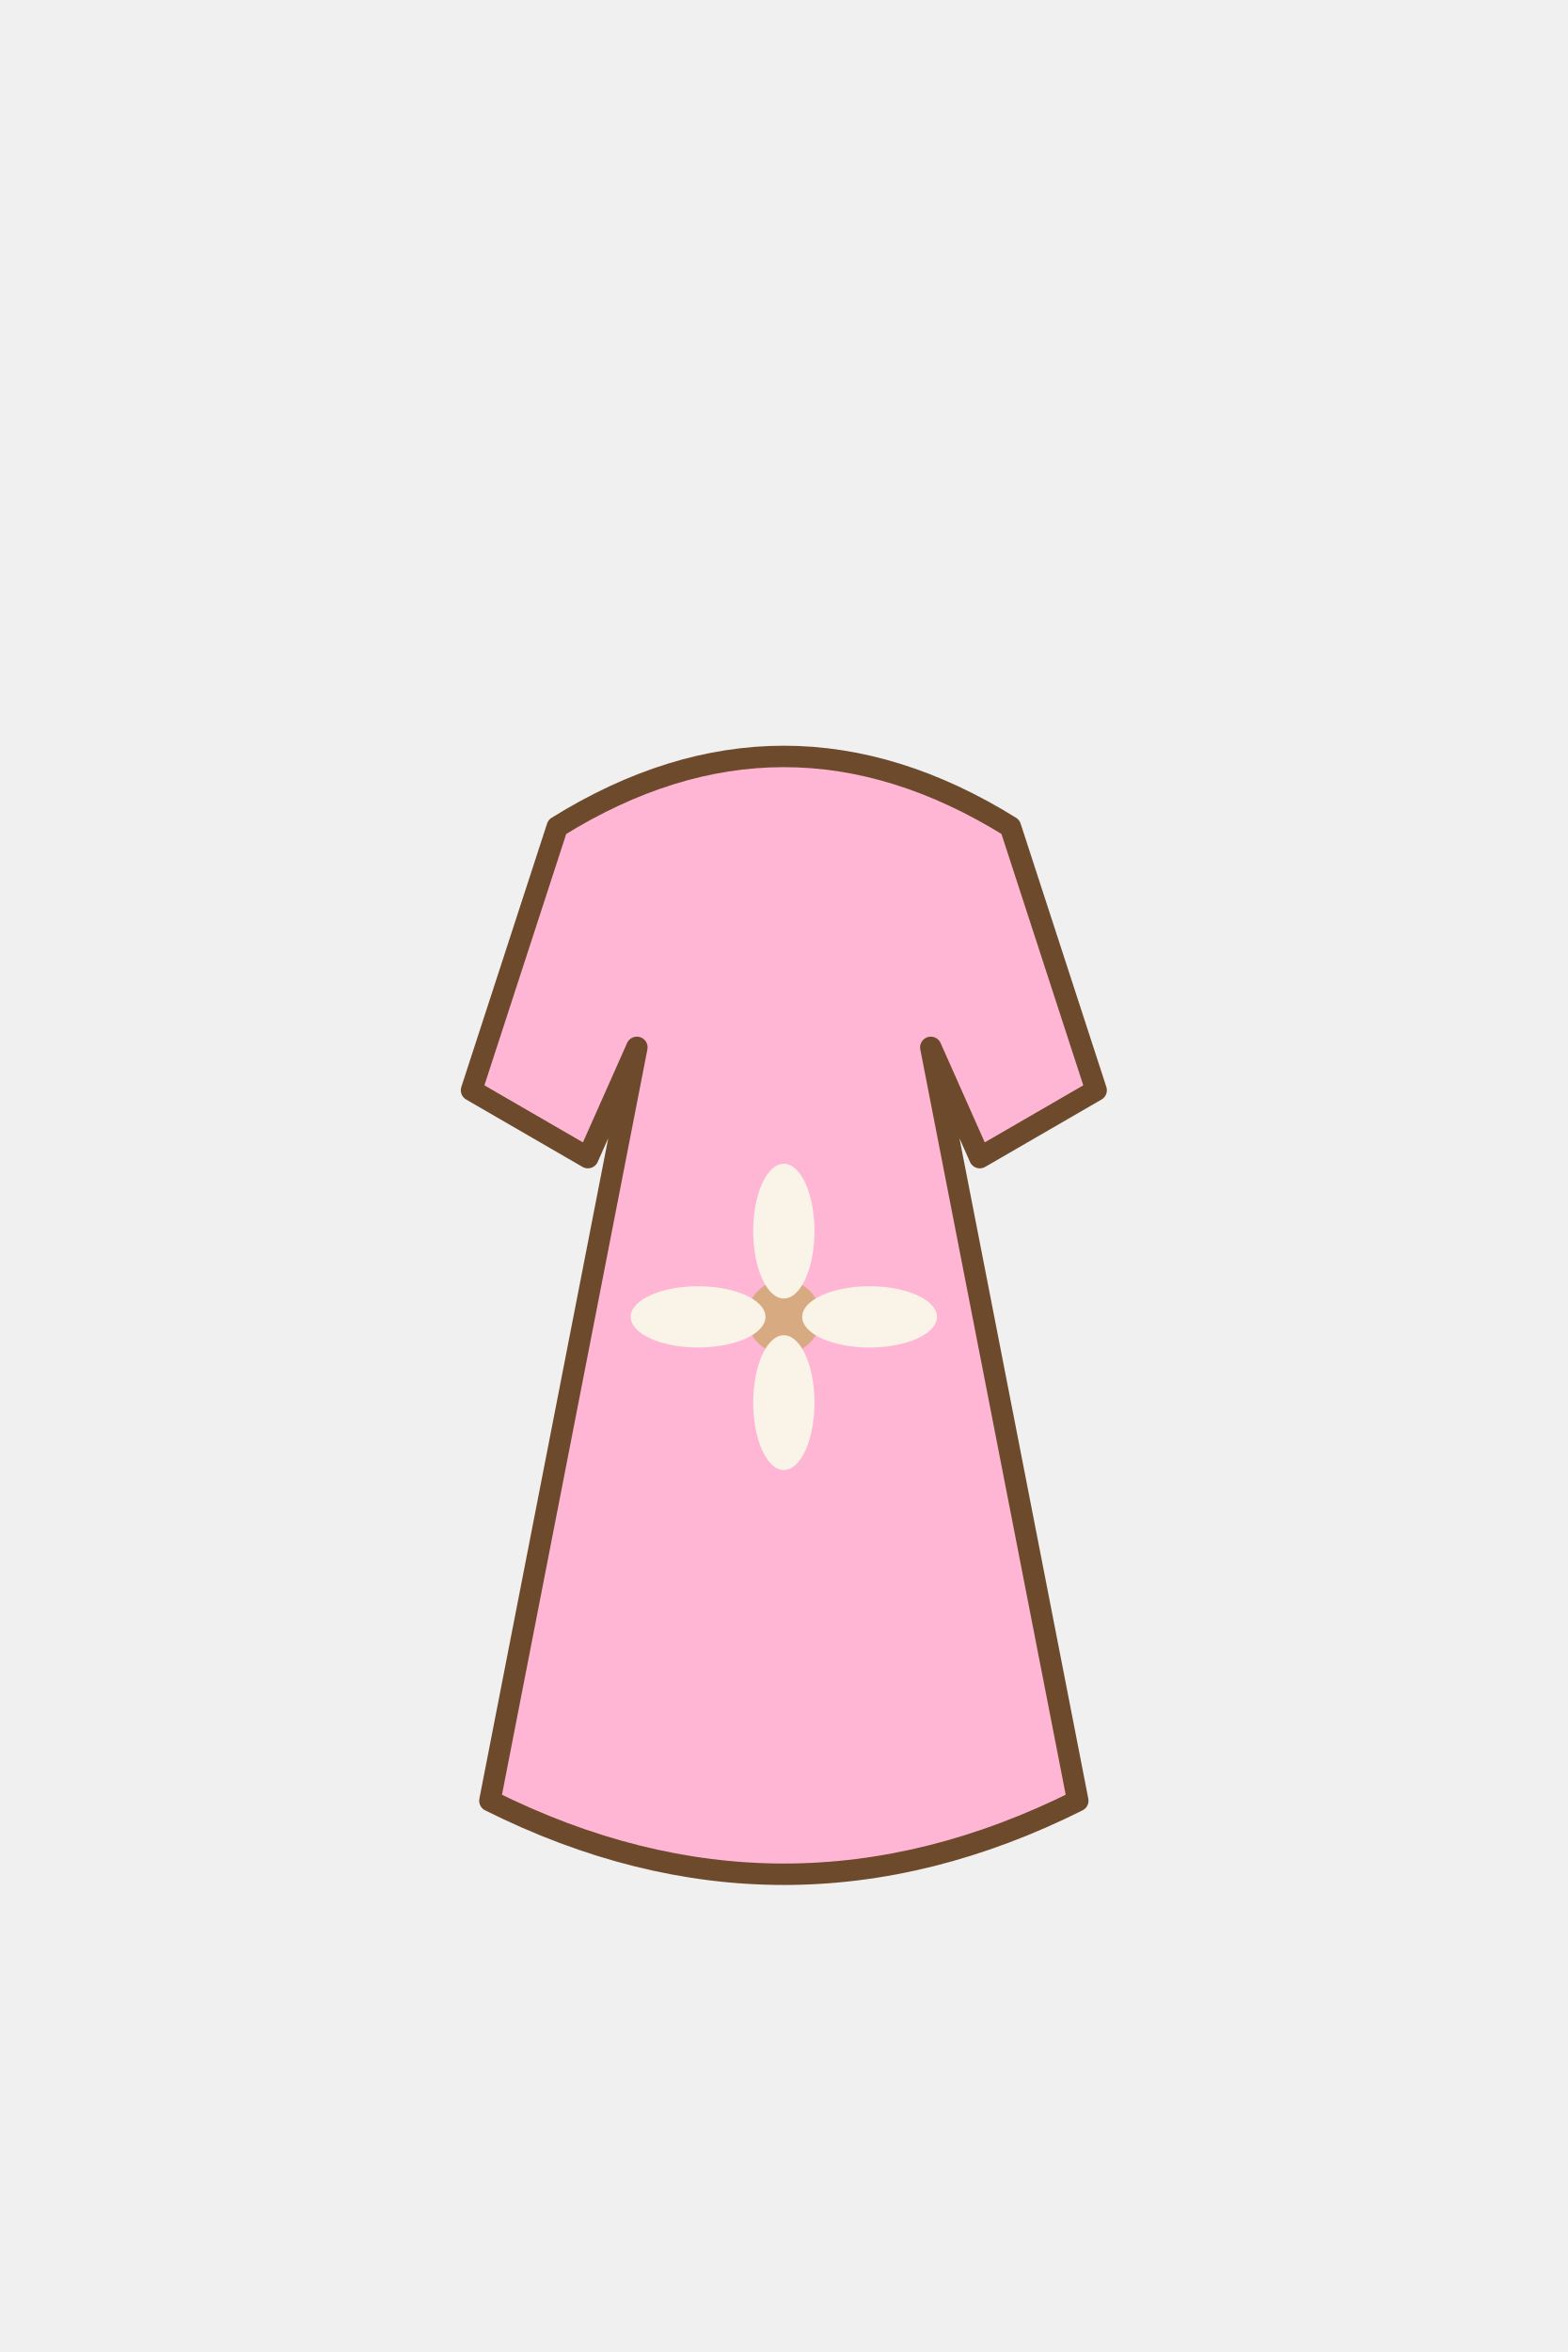
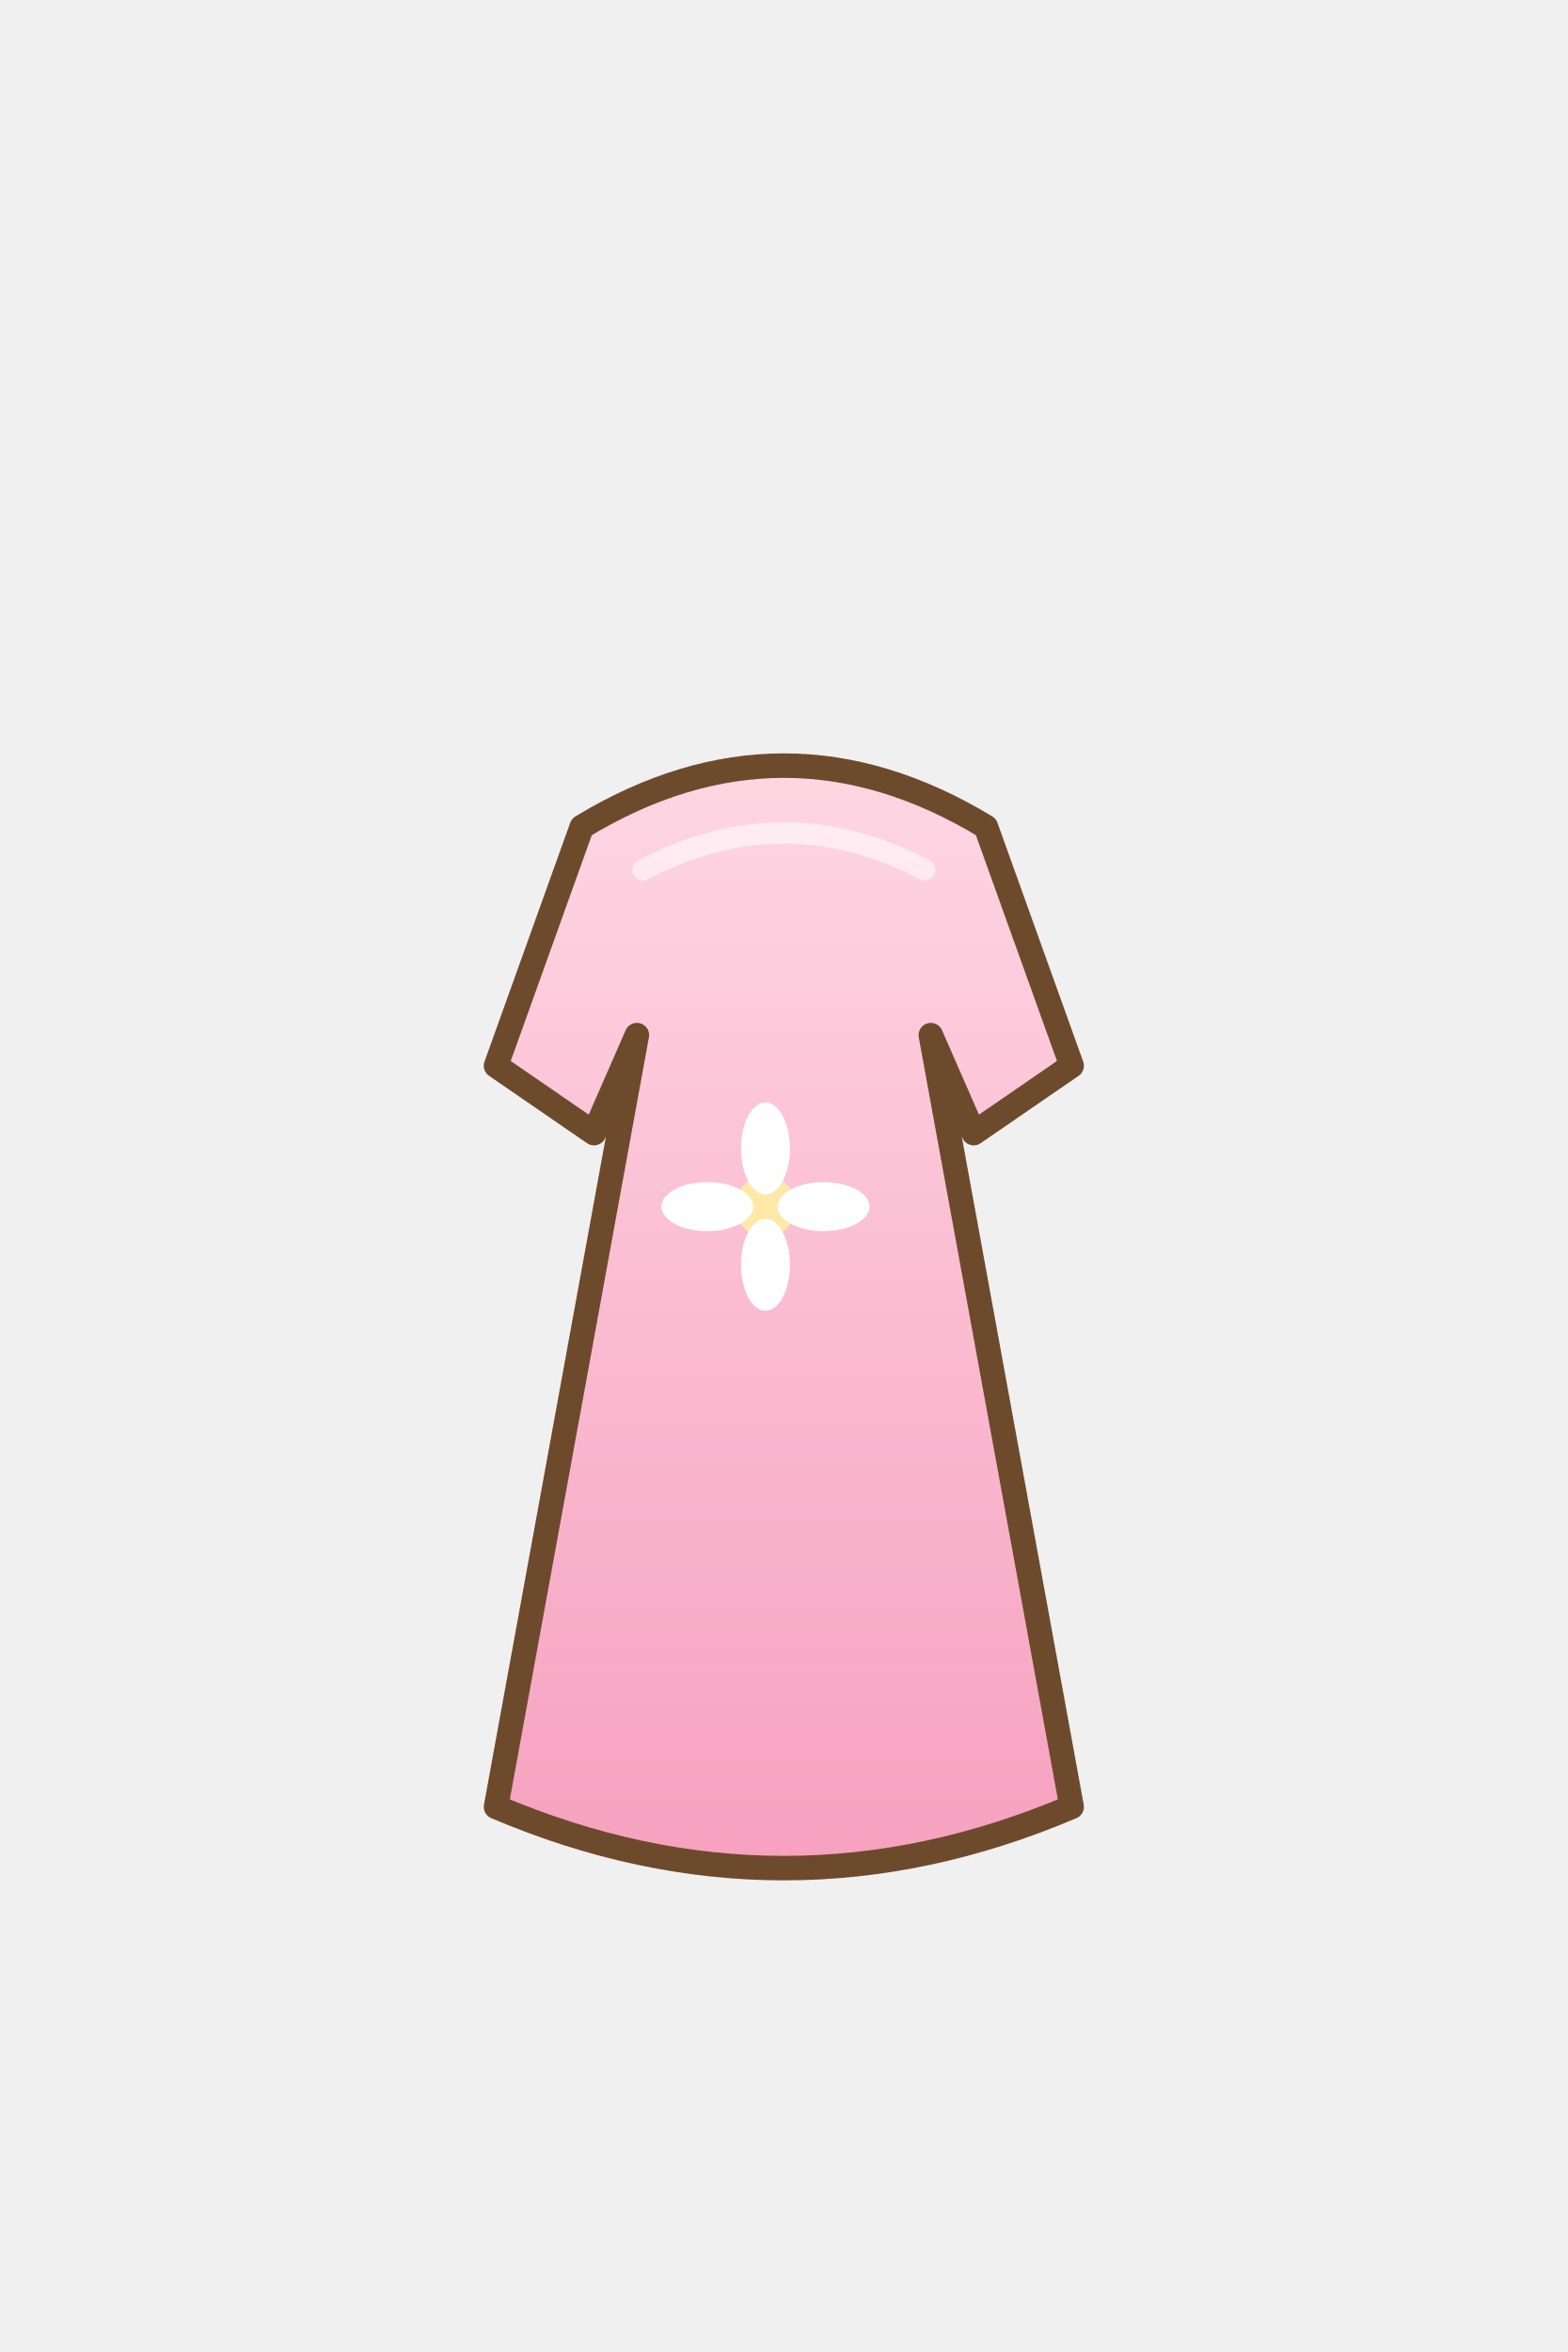
<svg xmlns="http://www.w3.org/2000/svg" width="512" height="768" viewBox="0 0 512 768">
-   <path d="M182 270 Q256 224 330 270 L358 356 L320 378 L304 342 L352 588 Q256 636 160 588 L208 342 L192 378 L154 356 Z" fill="#FFB6D5" stroke="#6E4A2C" stroke-width="7" stroke-linejoin="round" />
-   <g>
-     <circle cx="256" cy="430" r="12" fill="#D8AA82" />
-     <ellipse cx="256" cy="402" rx="10" ry="22" fill="#FAF4E8" />
-     <ellipse cx="256" cy="458" rx="10" ry="22" fill="#FAF4E8" />
-     <ellipse cx="228" cy="430" rx="22" ry="10" fill="#FAF4E8" />
-     <ellipse cx="284" cy="430" rx="22" ry="10" fill="#FAF4E8" />
+   <defs>
+     <linearGradient id="g" x1="0" y1="0" x2="0" y2="1">
+       <stop offset="0" stop-color="#FFD6E3" />
+       <stop offset="1" stop-color="#F6A1BF" />
+     </linearGradient>
+   </defs>
+   <path d="M190 270 Q256 230 322 270 L350 348 L318 370 L304 338 L350 590 Q256 630 162 590 L208 338 L194 370 L162 348 Z" fill="url(#g)" stroke="#6E4A2C" stroke-width="8" stroke-linejoin="round" />
+   <path d="M210 284 Q256 260 302 284" fill="none" stroke="#FFFFFF" stroke-width="7" stroke-linecap="round" opacity="0.55" />
+   <circle cx="250" cy="394" r="10" fill="#FFE8A8" />
+   <g fill="#FFFFFF">
+     <ellipse cx="250" cy="375" rx="8" ry="15" />
+     <ellipse cx="250" cy="413" rx="8" ry="15" />
+     <ellipse cx="231" cy="394" rx="15" ry="8" />
+     <ellipse cx="269" cy="394" rx="15" ry="8" />
  </g>
</svg>
